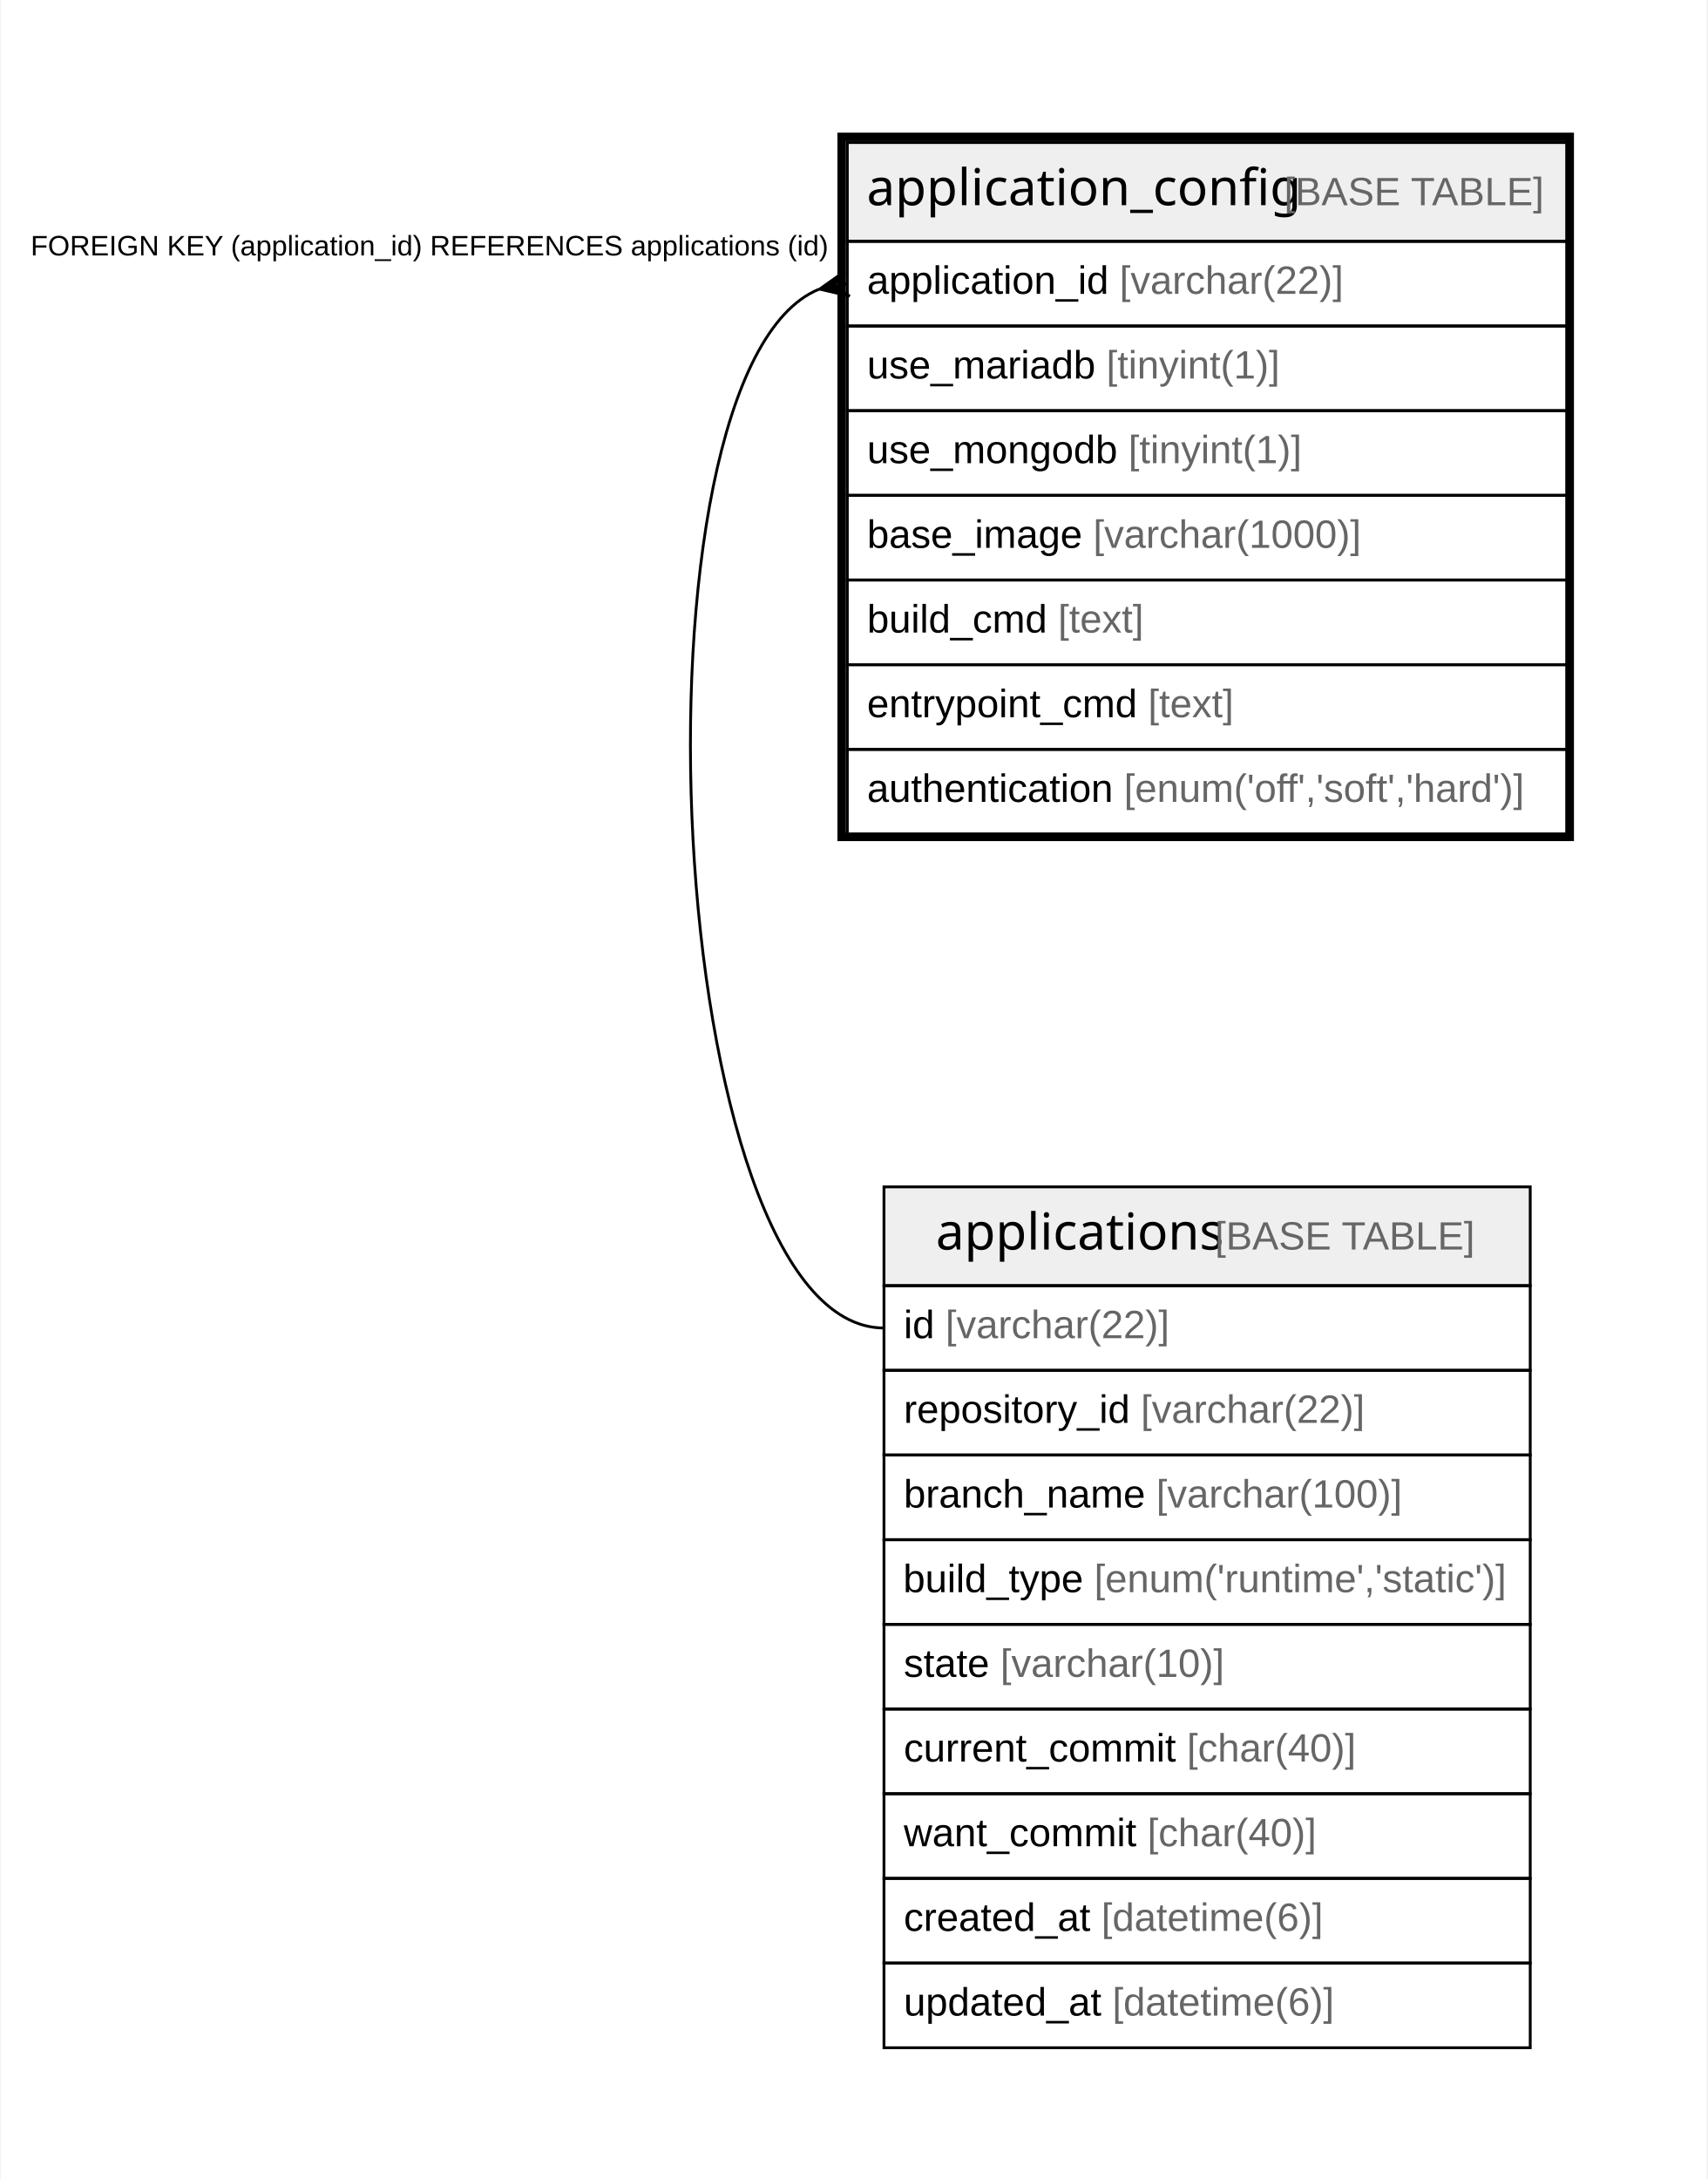
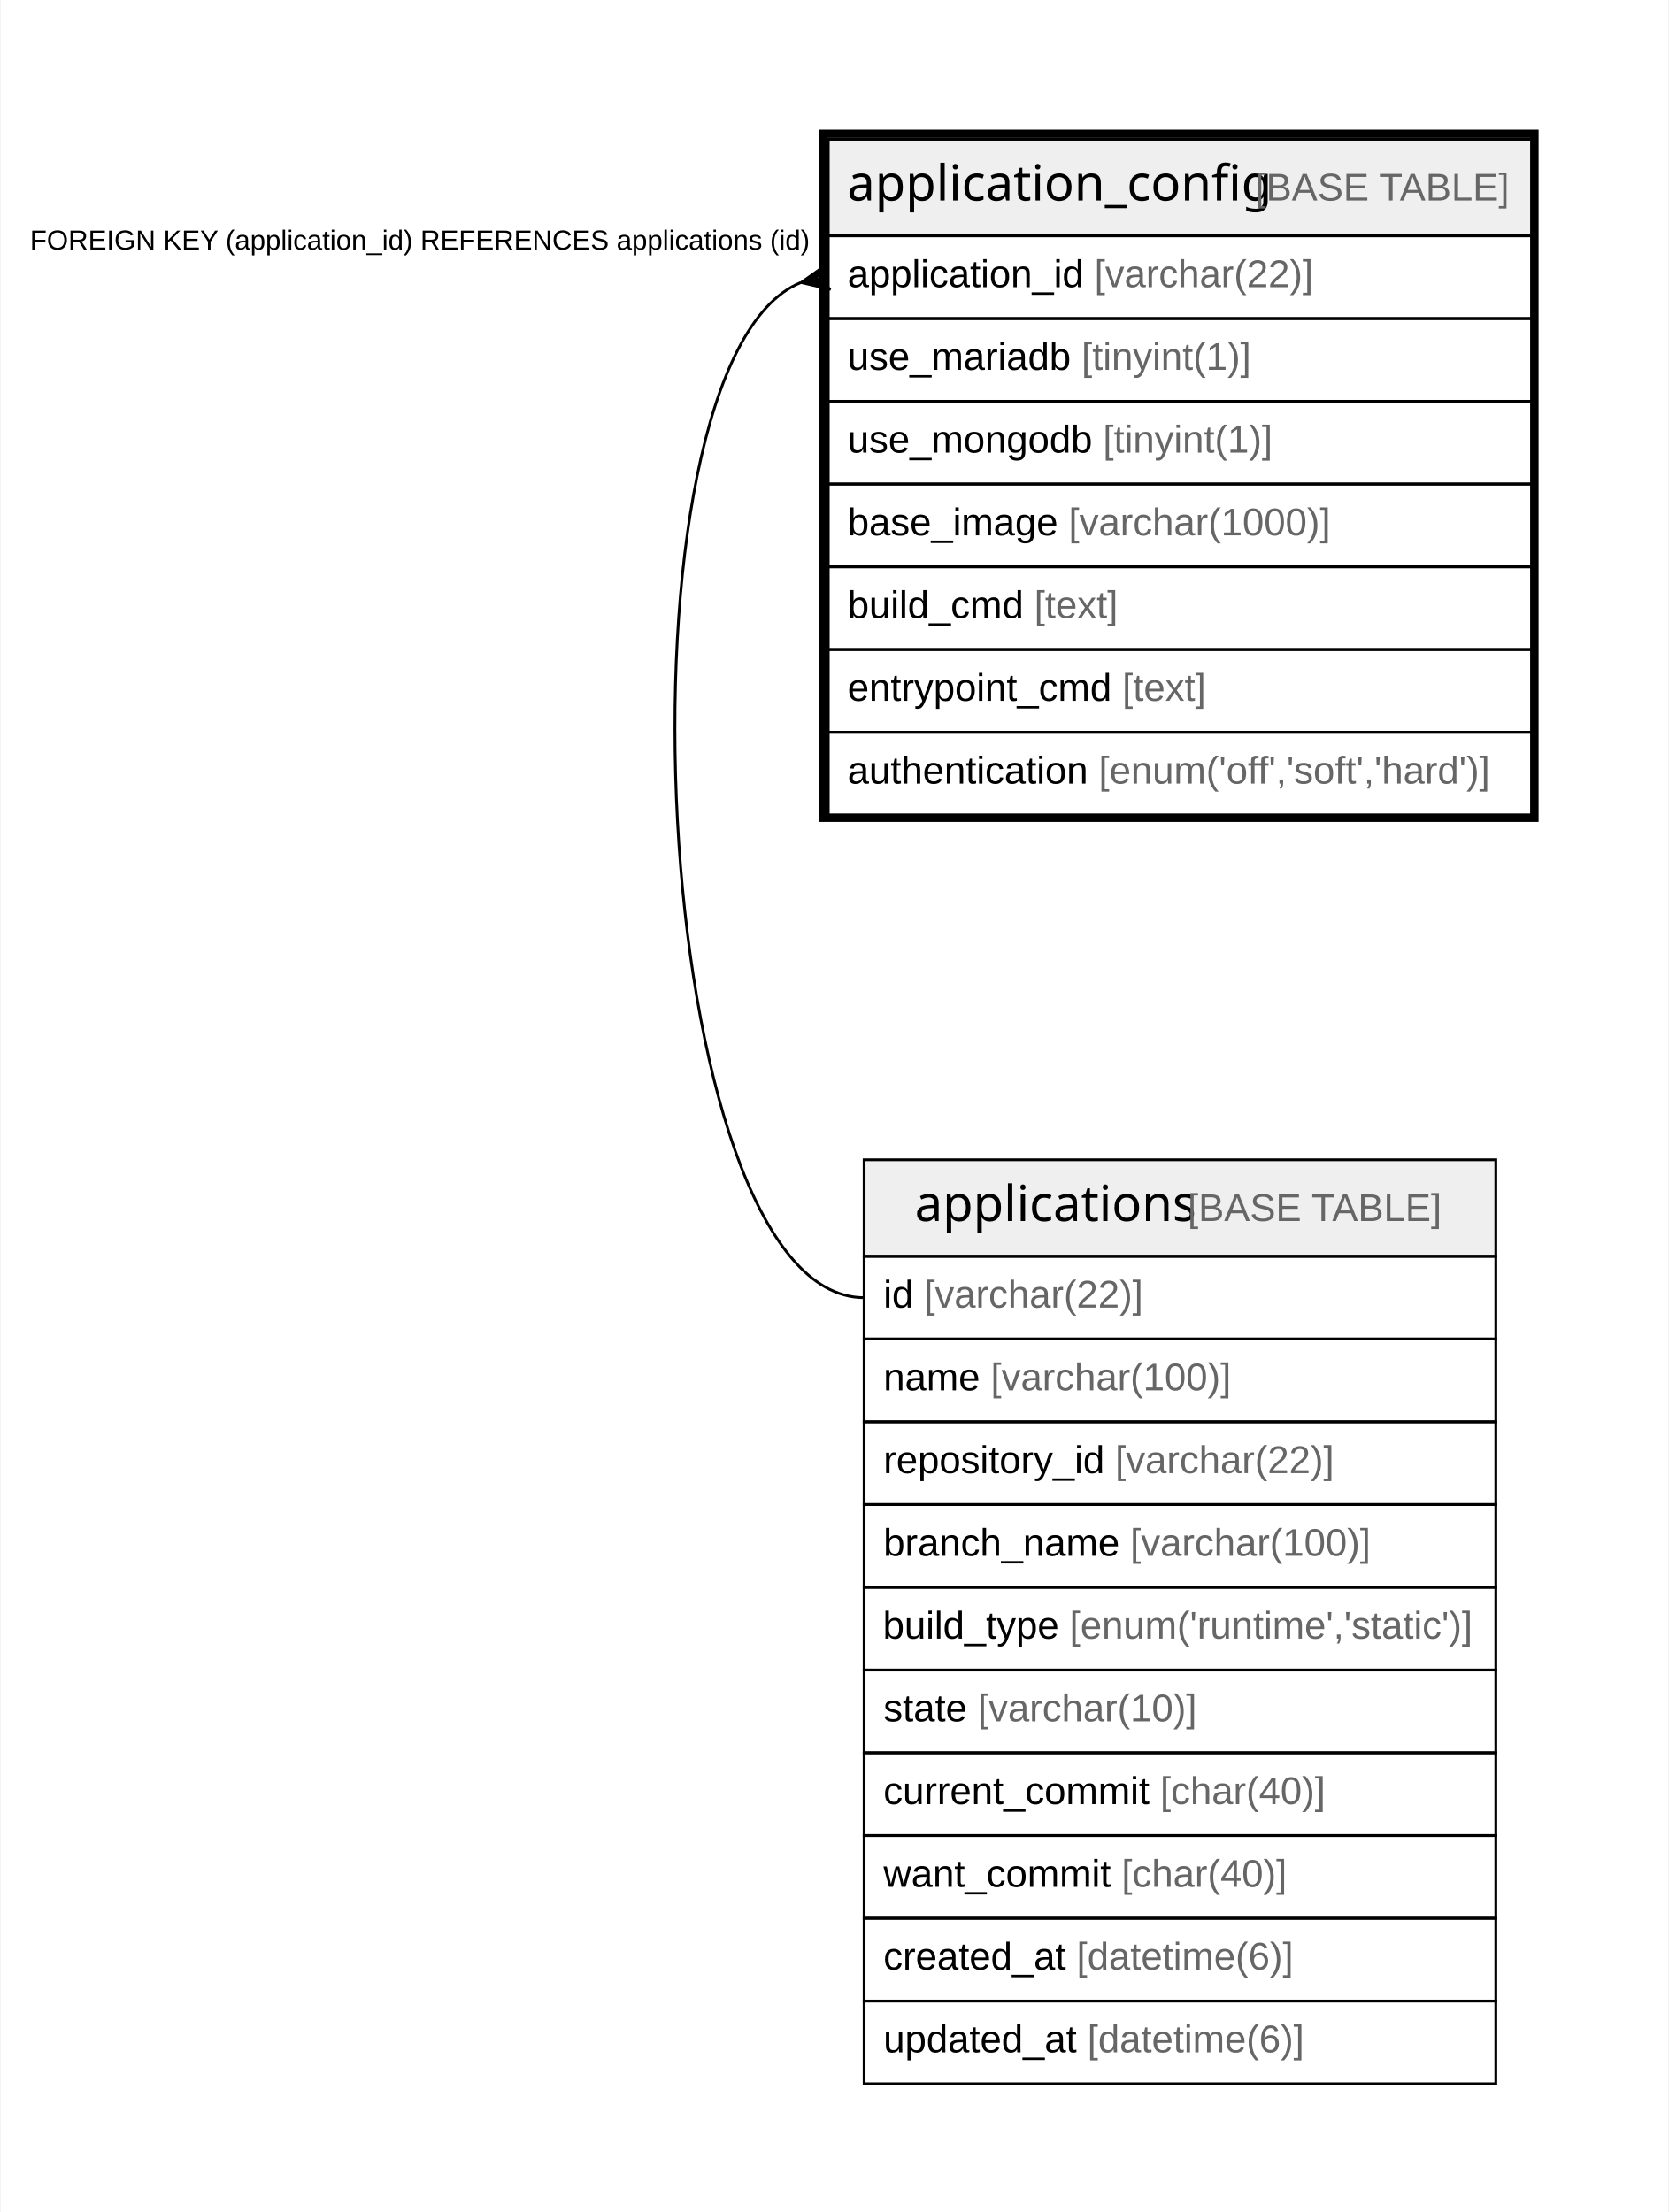
- <svg xmlns="http://www.w3.org/2000/svg" width="605pt" height="772pt" viewBox="0.00 0.00 604.50 772.00">
-   <g id="graph0" class="graph" transform="scale(1 1) rotate(0) translate(4 768)">
-     <polygon fill="#ffffff" stroke="transparent" points="-4,4 -4,-768 600.5,-768 600.5,4 -4,4" />
+ <svg xmlns="http://www.w3.org/2000/svg" width="605pt" height="802pt" viewBox="0.00 0.00 604.50 802.00">
+   <g id="graph0" class="graph" transform="scale(1 1) rotate(0) translate(4 798)">
+     <polygon fill="#ffffff" stroke="transparent" points="-4,4 -4,-798 600.5,-798 600.5,4 -4,4" />
    <g id="node1" class="node">
-       <polygon fill="#efefef" stroke="transparent" points="296,-682.5 296,-717.5 551,-717.5 551,-682.5 296,-682.5" />
-       <polygon fill="none" stroke="#000000" points="296,-682.5 296,-717.5 551,-717.5 551,-682.5 296,-682.5" />
-       <text text-anchor="start" x="302.851" y="-695.3" font-family="Arial Bold" font-size="18.00" fill="#000000">application_config</text>
-       <text text-anchor="start" x="446.895" y="-695.3" font-family="Arial" font-size="14.00" fill="#000000"> </text>
-       <text text-anchor="start" x="450.785" y="-695.3" font-family="Arial" font-size="14.00" fill="#666666">[BASE TABLE]</text>
+       <polygon fill="#efefef" stroke="transparent" points="296,-712.5 296,-747.5 551,-747.5 551,-712.5 296,-712.5" />
+       <polygon fill="none" stroke="#000000" points="296,-712.5 296,-747.5 551,-747.5 551,-712.5 296,-712.5" />
+       <text text-anchor="start" x="302.851" y="-725.3" font-family="Arial Bold" font-size="18.00" fill="#000000">application_config</text>
+       <text text-anchor="start" x="446.895" y="-725.3" font-family="Arial" font-size="14.00" fill="#000000"> </text>
+       <text text-anchor="start" x="450.785" y="-725.3" font-family="Arial" font-size="14.00" fill="#666666">[BASE TABLE]</text>
+       <polygon fill="none" stroke="#000000" points="296,-682.5 296,-712.5 551,-712.5 551,-682.5 296,-682.5" />
+       <text text-anchor="start" x="303" y="-693.9" font-family="Arial" font-size="14.00" fill="#000000">application_id </text>
+       <text text-anchor="start" x="392.468" y="-693.9" font-family="Arial" font-size="14.00" fill="#666666">[varchar(22)]</text>
      <polygon fill="none" stroke="#000000" points="296,-652.5 296,-682.5 551,-682.5 551,-652.5 296,-652.5" />
-       <text text-anchor="start" x="303" y="-663.9" font-family="Arial" font-size="14.00" fill="#000000">application_id </text>
-       <text text-anchor="start" x="392.468" y="-663.9" font-family="Arial" font-size="14.00" fill="#666666">[varchar(22)]</text>
+       <text text-anchor="start" x="303" y="-663.9" font-family="Arial" font-size="14.00" fill="#000000">use_mariadb </text>
+       <text text-anchor="start" x="387.797" y="-663.9" font-family="Arial" font-size="14.00" fill="#666666">[tinyint(1)]</text>
      <polygon fill="none" stroke="#000000" points="296,-622.5 296,-652.5 551,-652.5 551,-622.5 296,-622.5" />
-       <text text-anchor="start" x="303" y="-633.9" font-family="Arial" font-size="14.00" fill="#000000">use_mariadb </text>
-       <text text-anchor="start" x="387.797" y="-633.9" font-family="Arial" font-size="14.00" fill="#666666">[tinyint(1)]</text>
+       <text text-anchor="start" x="303" y="-633.9" font-family="Arial" font-size="14.00" fill="#000000">use_mongodb </text>
+       <text text-anchor="start" x="395.595" y="-633.9" font-family="Arial" font-size="14.00" fill="#666666">[tinyint(1)]</text>
      <polygon fill="none" stroke="#000000" points="296,-592.5 296,-622.5 551,-622.5 551,-592.5 296,-592.5" />
-       <text text-anchor="start" x="303" y="-603.9" font-family="Arial" font-size="14.00" fill="#000000">use_mongodb </text>
-       <text text-anchor="start" x="395.595" y="-603.9" font-family="Arial" font-size="14.00" fill="#666666">[tinyint(1)]</text>
+       <text text-anchor="start" x="303" y="-603.9" font-family="Arial" font-size="14.00" fill="#000000">base_image </text>
+       <text text-anchor="start" x="383.136" y="-603.9" font-family="Arial" font-size="14.00" fill="#666666">[varchar(1000)]</text>
      <polygon fill="none" stroke="#000000" points="296,-562.5 296,-592.5 551,-592.5 551,-562.5 296,-562.5" />
-       <text text-anchor="start" x="303" y="-573.9" font-family="Arial" font-size="14.00" fill="#000000">base_image </text>
-       <text text-anchor="start" x="383.136" y="-573.9" font-family="Arial" font-size="14.00" fill="#666666">[varchar(1000)]</text>
+       <text text-anchor="start" x="303" y="-573.9" font-family="Arial" font-size="14.00" fill="#000000">build_cmd </text>
+       <text text-anchor="start" x="370.677" y="-573.9" font-family="Arial" font-size="14.00" fill="#666666">[text]</text>
      <polygon fill="none" stroke="#000000" points="296,-532.5 296,-562.5 551,-562.5 551,-532.5 296,-532.5" />
-       <text text-anchor="start" x="303" y="-543.9" font-family="Arial" font-size="14.00" fill="#000000">build_cmd </text>
-       <text text-anchor="start" x="370.677" y="-543.9" font-family="Arial" font-size="14.00" fill="#666666">[text]</text>
+       <text text-anchor="start" x="303" y="-543.9" font-family="Arial" font-size="14.00" fill="#000000">entrypoint_cmd </text>
+       <text text-anchor="start" x="402.578" y="-543.9" font-family="Arial" font-size="14.00" fill="#666666">[text]</text>
      <polygon fill="none" stroke="#000000" points="296,-502.5 296,-532.5 551,-532.5 551,-502.5 296,-502.5" />
-       <text text-anchor="start" x="303" y="-513.9" font-family="Arial" font-size="14.00" fill="#000000">entrypoint_cmd </text>
-       <text text-anchor="start" x="402.578" y="-513.9" font-family="Arial" font-size="14.00" fill="#666666">[text]</text>
-       <polygon fill="none" stroke="#000000" points="296,-472.5 296,-502.5 551,-502.5 551,-472.5 296,-472.5" />
-       <text text-anchor="start" x="303" y="-483.9" font-family="Arial" font-size="14.00" fill="#000000">authentication </text>
-       <text text-anchor="start" x="394.036" y="-483.9" font-family="Arial" font-size="14.00" fill="#666666">[enum('off','soft','hard')]</text>
-       <polygon fill="none" stroke="#000000" stroke-width="3" points="294,-471.5 294,-719.5 552,-719.5 552,-471.5 294,-471.5" />
+       <text text-anchor="start" x="303" y="-513.9" font-family="Arial" font-size="14.00" fill="#000000">authentication </text>
+       <text text-anchor="start" x="394.036" y="-513.9" font-family="Arial" font-size="14.00" fill="#666666">[enum('off','soft','hard')]</text>
+       <polygon fill="none" stroke="#000000" stroke-width="3" points="294,-501.5 294,-749.5 552,-749.5 552,-501.5 294,-501.5" />
    </g>
    <g id="node2" class="node">
-       <polygon fill="#efefef" stroke="transparent" points="309,-312.5 309,-347.5 538,-347.5 538,-312.5 309,-312.5" />
-       <polygon fill="none" stroke="#000000" points="309,-312.5 309,-347.5 538,-347.5 538,-312.5 309,-312.5" />
-       <text text-anchor="start" x="327.362" y="-325.3" font-family="Arial Bold" font-size="18.00" fill="#000000">applications</text>
-       <text text-anchor="start" x="422.384" y="-325.3" font-family="Arial" font-size="14.00" fill="#000000"> </text>
-       <text text-anchor="start" x="426.275" y="-325.3" font-family="Arial" font-size="14.00" fill="#666666">[BASE TABLE]</text>
+       <polygon fill="#efefef" stroke="transparent" points="309,-342.5 309,-377.5 538,-377.5 538,-342.5 309,-342.5" />
+       <polygon fill="none" stroke="#000000" points="309,-342.5 309,-377.5 538,-377.5 538,-342.5 309,-342.5" />
+       <text text-anchor="start" x="327.362" y="-355.3" font-family="Arial Bold" font-size="18.00" fill="#000000">applications</text>
+       <text text-anchor="start" x="422.384" y="-355.3" font-family="Arial" font-size="14.00" fill="#000000"> </text>
+       <text text-anchor="start" x="426.275" y="-355.3" font-family="Arial" font-size="14.00" fill="#666666">[BASE TABLE]</text>
+       <polygon fill="none" stroke="#000000" points="309,-312.5 309,-342.5 538,-342.5 538,-312.5 309,-312.5" />
+       <text text-anchor="start" x="316" y="-323.9" font-family="Arial" font-size="14.00" fill="#000000">id </text>
+       <text text-anchor="start" x="330.78" y="-323.9" font-family="Arial" font-size="14.00" fill="#666666">[varchar(22)]</text>
      <polygon fill="none" stroke="#000000" points="309,-282.5 309,-312.5 538,-312.5 538,-282.5 309,-282.5" />
-       <text text-anchor="start" x="316" y="-293.9" font-family="Arial" font-size="14.00" fill="#000000">id </text>
-       <text text-anchor="start" x="330.78" y="-293.9" font-family="Arial" font-size="14.00" fill="#666666">[varchar(22)]</text>
+       <text text-anchor="start" x="316" y="-293.9" font-family="Arial" font-size="14.00" fill="#000000">name </text>
+       <text text-anchor="start" x="354.899" y="-293.9" font-family="Arial" font-size="14.00" fill="#666666">[varchar(100)]</text>
      <polygon fill="none" stroke="#000000" points="309,-252.5 309,-282.5 538,-282.5 538,-252.5 309,-252.5" />
      <text text-anchor="start" x="316" y="-263.9" font-family="Arial" font-size="14.00" fill="#000000">repository_id </text>
      <text text-anchor="start" x="400.011" y="-263.9" font-family="Arial" font-size="14.00" fill="#666666">[varchar(22)]</text>
      <polygon fill="none" stroke="#000000" points="309,-222.5 309,-252.5 538,-252.5 538,-222.5 309,-222.5" />
      <text text-anchor="start" x="316" y="-233.9" font-family="Arial" font-size="14.00" fill="#000000">branch_name </text>
      <text text-anchor="start" x="405.473" y="-233.9" font-family="Arial" font-size="14.00" fill="#666666">[varchar(100)]</text>
      <polygon fill="none" stroke="#000000" points="309,-192.5 309,-222.5 538,-222.5 538,-192.5 309,-192.5" />
      <text text-anchor="start" x="315.801" y="-203.9" font-family="Arial" font-size="14.00" fill="#000000">build_type </text>
      <text text-anchor="start" x="383.491" y="-203.9" font-family="Arial" font-size="14.00" fill="#666666">[enum('runtime','static')]</text>
      <polygon fill="none" stroke="#000000" points="309,-162.5 309,-192.5 538,-192.5 538,-162.5 309,-162.5" />
      <text text-anchor="start" x="316" y="-173.9" font-family="Arial" font-size="14.00" fill="#000000">state </text>
      <text text-anchor="start" x="350.237" y="-173.9" font-family="Arial" font-size="14.00" fill="#666666">[varchar(10)]</text>
      <polygon fill="none" stroke="#000000" points="309,-132.5 309,-162.5 538,-162.5 538,-132.5 309,-132.5" />
      <text text-anchor="start" x="316" y="-143.9" font-family="Arial" font-size="14.00" fill="#000000">current_commit </text>
      <text text-anchor="start" x="416.334" y="-143.9" font-family="Arial" font-size="14.00" fill="#666666">[char(40)]</text>
      <polygon fill="none" stroke="#000000" points="309,-102.5 309,-132.5 538,-132.5 538,-102.5 309,-102.5" />
      <text text-anchor="start" x="316" y="-113.9" font-family="Arial" font-size="14.00" fill="#000000">want_commit </text>
      <text text-anchor="start" x="402.337" y="-113.9" font-family="Arial" font-size="14.00" fill="#666666">[char(40)]</text>
      <polygon fill="none" stroke="#000000" points="309,-72.5 309,-102.5 538,-102.5 538,-72.5 309,-72.5" />
      <text text-anchor="start" x="316" y="-83.9" font-family="Arial" font-size="14.00" fill="#000000">created_at </text>
      <text text-anchor="start" x="386.028" y="-83.9" font-family="Arial" font-size="14.00" fill="#666666">[datetime(6)]</text>
      <polygon fill="none" stroke="#000000" points="309,-42.5 309,-72.5 538,-72.5 538,-42.5 309,-42.5" />
      <text text-anchor="start" x="316" y="-53.9" font-family="Arial" font-size="14.00" fill="#000000">updated_at </text>
      <text text-anchor="start" x="389.933" y="-53.9" font-family="Arial" font-size="14.00" fill="#666666">[datetime(6)]</text>
    </g>
    <g id="edge1" class="edge">
-       <path fill="none" stroke="#000000" d="M285.92,-665.509C214.972,-636.386 230.262,-297.5 309,-297.5" />
-       <polygon fill="#000000" stroke="#000000" points="286.19,-665.562 295.128,-671.915 291.095,-666.531 296,-667.5 296,-667.5 296,-667.5 291.095,-666.531 296.872,-663.085 286.19,-665.562 286.19,-665.562" />
-       <text text-anchor="start" x="6.602" y="-677.5" font-family="Arial" font-size="10.00" fill="#000000">FOREIGN KEY (application_id) REFERENCES applications (id)</text>
+       <path fill="none" stroke="#000000" d="M285.92,-695.509C214.972,-666.386 230.262,-327.5 309,-327.5" />
+       <polygon fill="#000000" stroke="#000000" points="286.19,-695.562 295.128,-701.915 291.095,-696.531 296,-697.5 296,-697.5 296,-697.5 291.095,-696.531 296.872,-693.085 286.19,-695.562 286.19,-695.562" />
+       <text text-anchor="start" x="6.602" y="-707.5" font-family="Arial" font-size="10.00" fill="#000000">FOREIGN KEY (application_id) REFERENCES applications (id)</text>
    </g>
  </g>
</svg>
